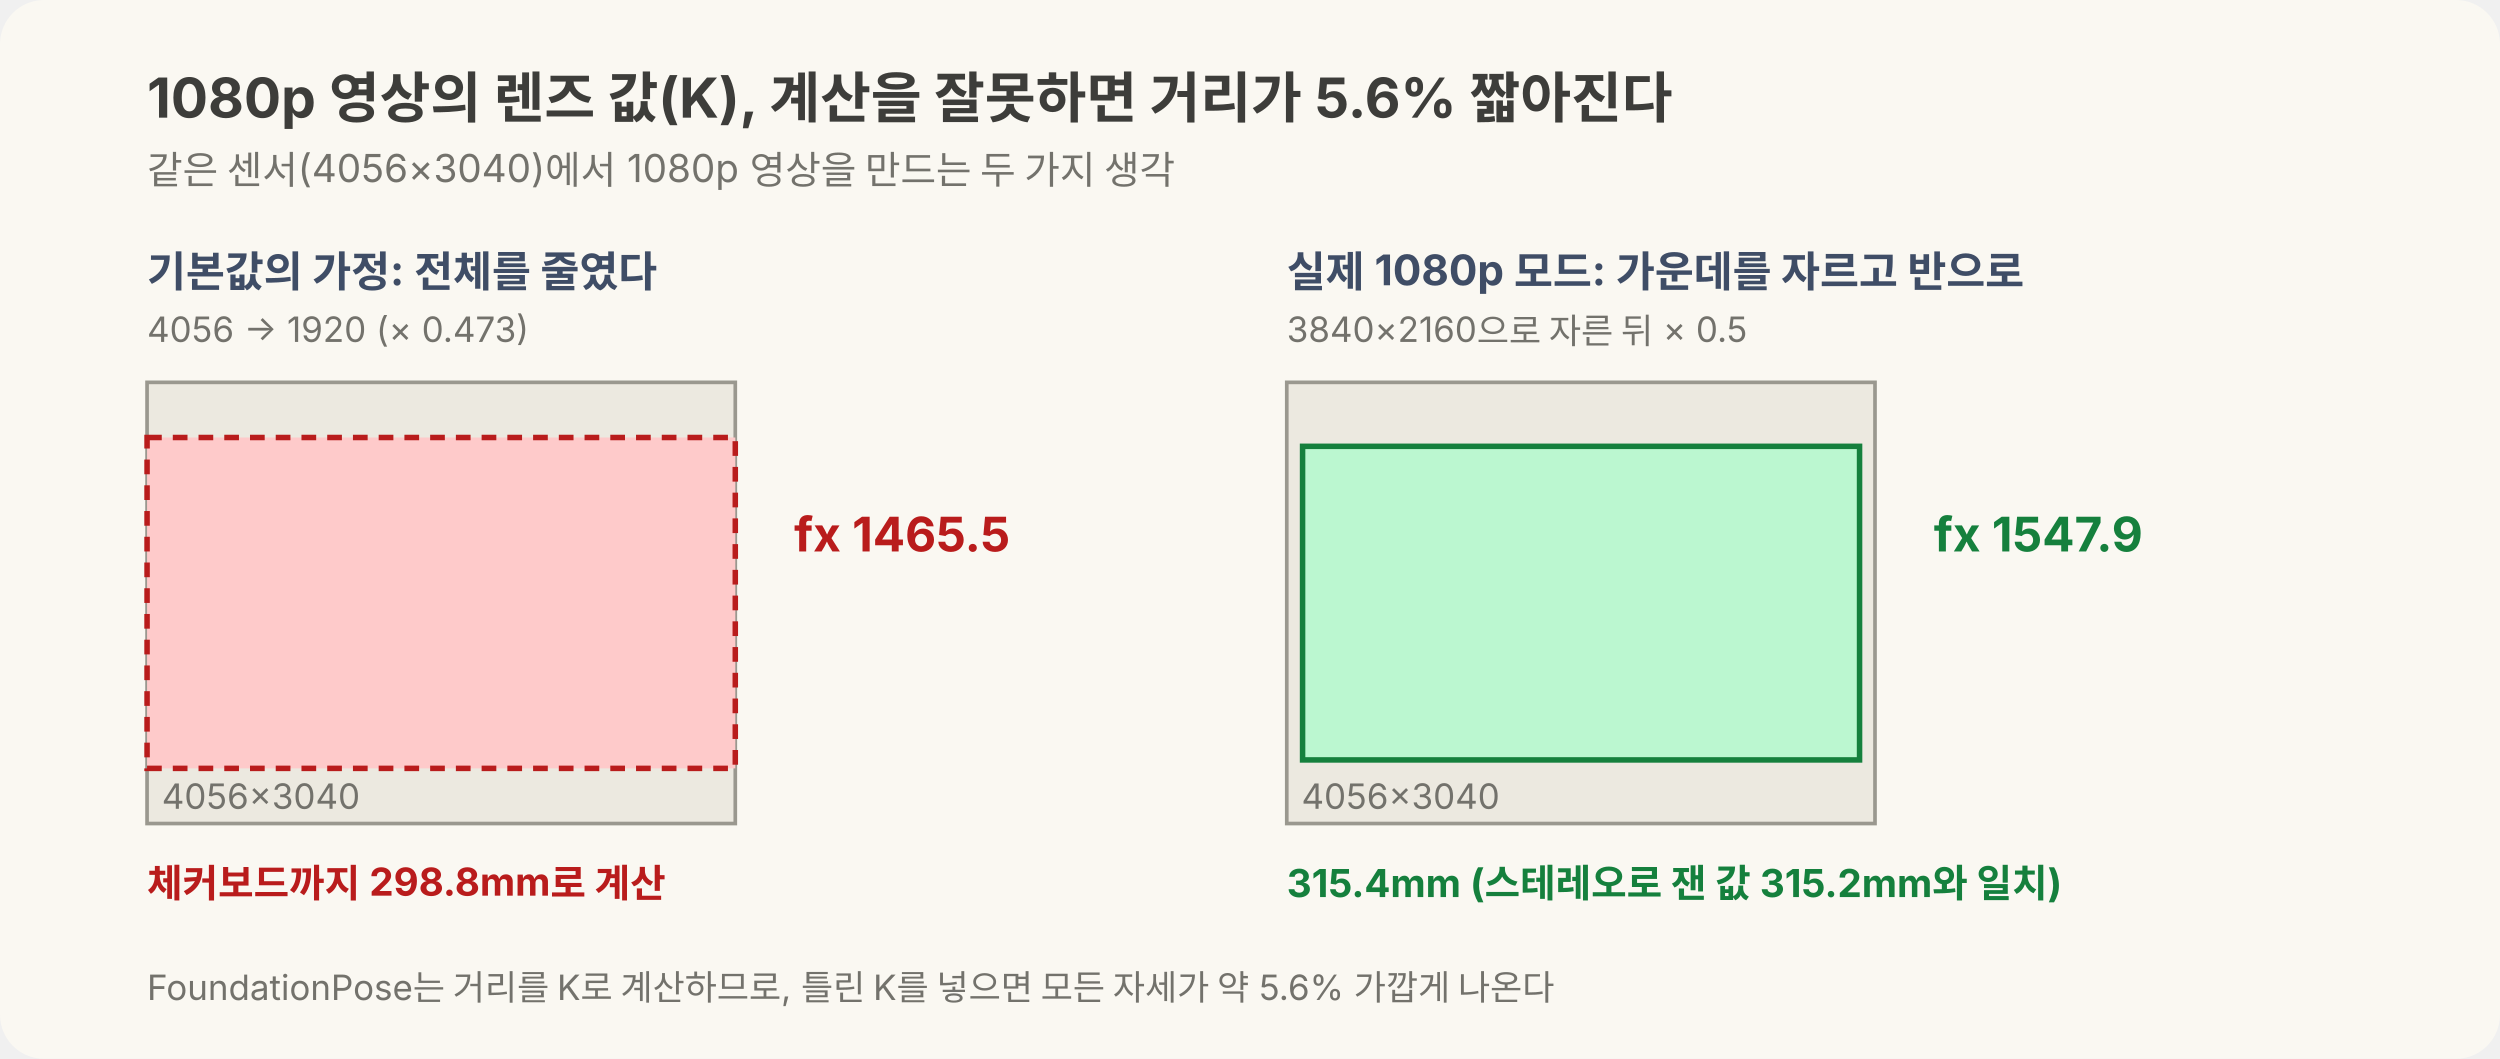
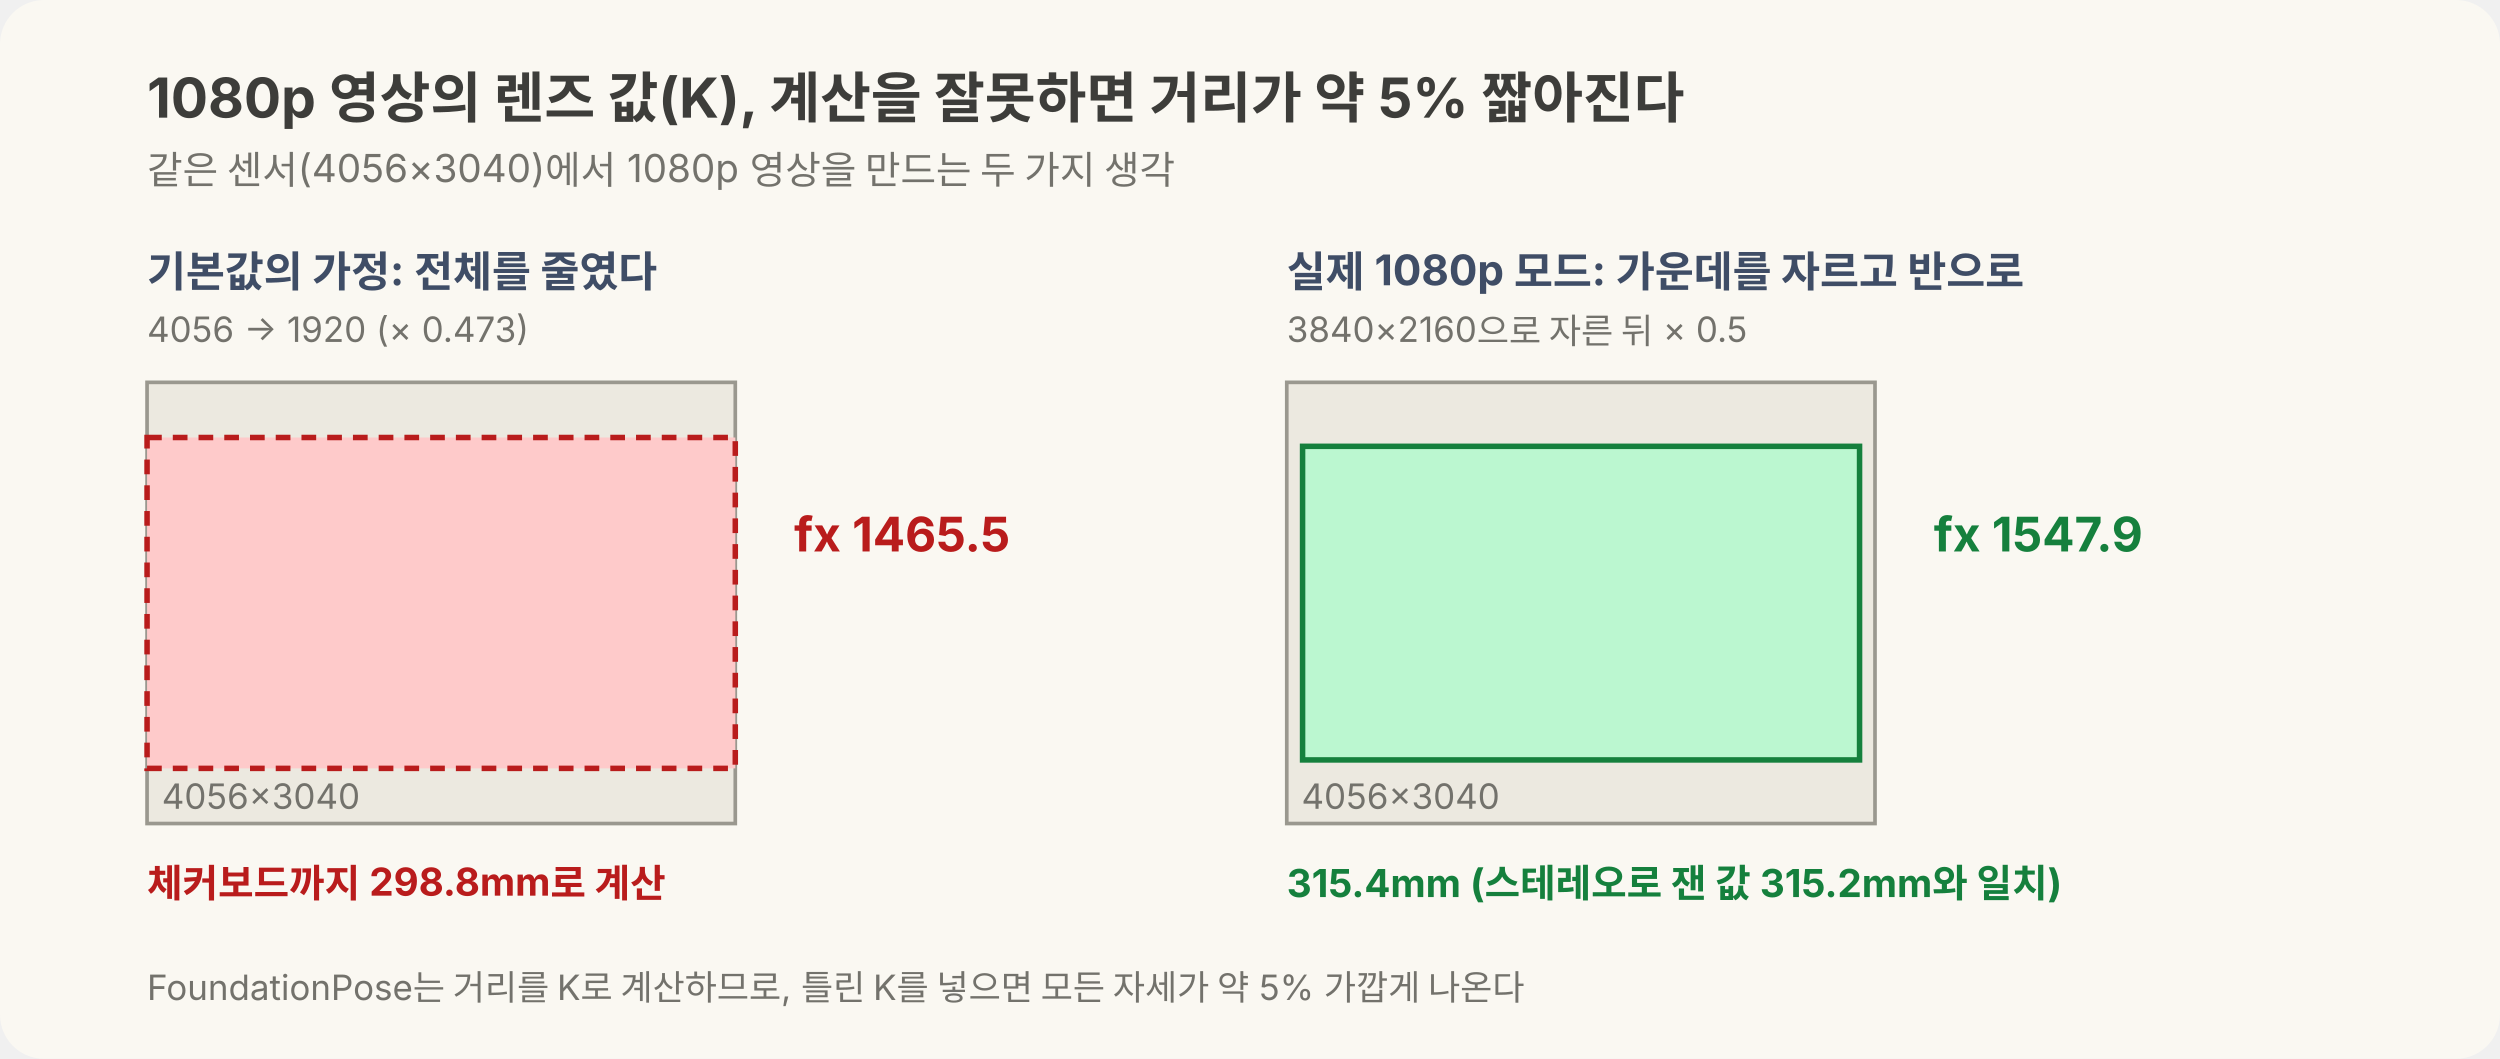
<svg xmlns="http://www.w3.org/2000/svg" width="100%" viewBox="0 0 680 288" role="img">
  <style>
text { font-family: -apple-system, BlinkMacSystemFont, "Apple SD Gothic Neo", "Malgun Gothic", sans-serif; }
.h{font-size:15px;font-weight:700;fill:#3d3d3a;}
.sub{font-size:10.5px;fill:#73726c;}
.m{font-size:11.5px;font-weight:700;fill:#3f4d66;}
.s{font-size:9.5px;fill:#73726c;}
.v{font-size:10.5px;font-weight:700;fill:#5f5e58;}
.g{font-size:10.5px;font-weight:700;fill:#15803d;}
.r{font-size:10.5px;font-weight:700;fill:#b91c1c;}
.num{font-size:10px;font-weight:700;fill:#ffffff;}
</style>
  <defs>
    <marker id="a" viewBox="0 0 10 10" refX="9" refY="5" markerWidth="6" markerHeight="6" orient="auto">
      <path d="M0 0 L10 5 L0 10z" fill="#9a988f" />
    </marker>
  </defs>
  <rect x="0" y="0" width="680" height="288" rx="12" fill="#FAF8F2" />
-   <text class="h" x="40" y="32">1080p 영상의 렌즈 값(K), 계산을 잘못하면 거리가 5.6% 짧아진다</text>
+   <text class="h" x="40" y="32">1080p 영상의 렌즈 값(K), 계산을 잘못하면 거리가 약 5% 짧아진다</text>
  <text class="sub" x="40" y="50">같은 센서(4056×3040)에서 1080p 영상을 만드는 두 가지 생각</text>
  <text class="m" x="40" y="78">기본값의 가정: 전체를 줄였다</text>
  <text class="s" x="40" y="93">4056 → 1920 (× 0.473)</text>
  <rect x="40" y="104" width="160" height="120" fill="#ece9e0" stroke="#9a988f" />
  <rect x="40" y="119" width="160" height="90" fill="#fecaca" stroke="#b91c1c" stroke-width="1.5" stroke-dasharray="4 3" />
  <text class="s" x="44" y="220">4056×3040</text>
  <text class="r" x="216" y="150" style="font-size:13px">fx 1465.5</text>
  <text class="r" x="40" y="244">체커보드까지 298.8mm로 계산</text>
  <text class="m" x="350" y="78">실제 1080p 모드: 가운데를 자르고 반으로</text>
  <text class="s" x="350" y="93">3840×2160으로 자른 뒤 × 0.5</text>
  <rect x="350" y="104" width="160" height="120" fill="#ece9e0" stroke="#9a988f" />
  <rect x="354.3" y="121.4" width="151.5" height="85.3" fill="#bbf7d0" stroke="#15803d" stroke-width="1.5" />
  <text class="s" x="354" y="220">4056×3040</text>
  <text class="g" x="526" y="150" style="font-size:13px">fx 1547.9</text>
  <text class="g" x="350" y="244">315.4mm (스테레오로 잰 값 315.2mm와 일치)</text>
-   <text class="s" x="40" y="272">FoundationPose는 거리를 K로 계산하므로, 틀린 K를 넣으면 모든 자세가 약 5.6% 가깝게 나온다</text>
+   <text class="s" x="40" y="272">FoundationPose는 거리를 K로 계산하므로, 틀린 K를 넣으면 모든 자세가 약 5% 가깝게 나온다</text>
</svg>
